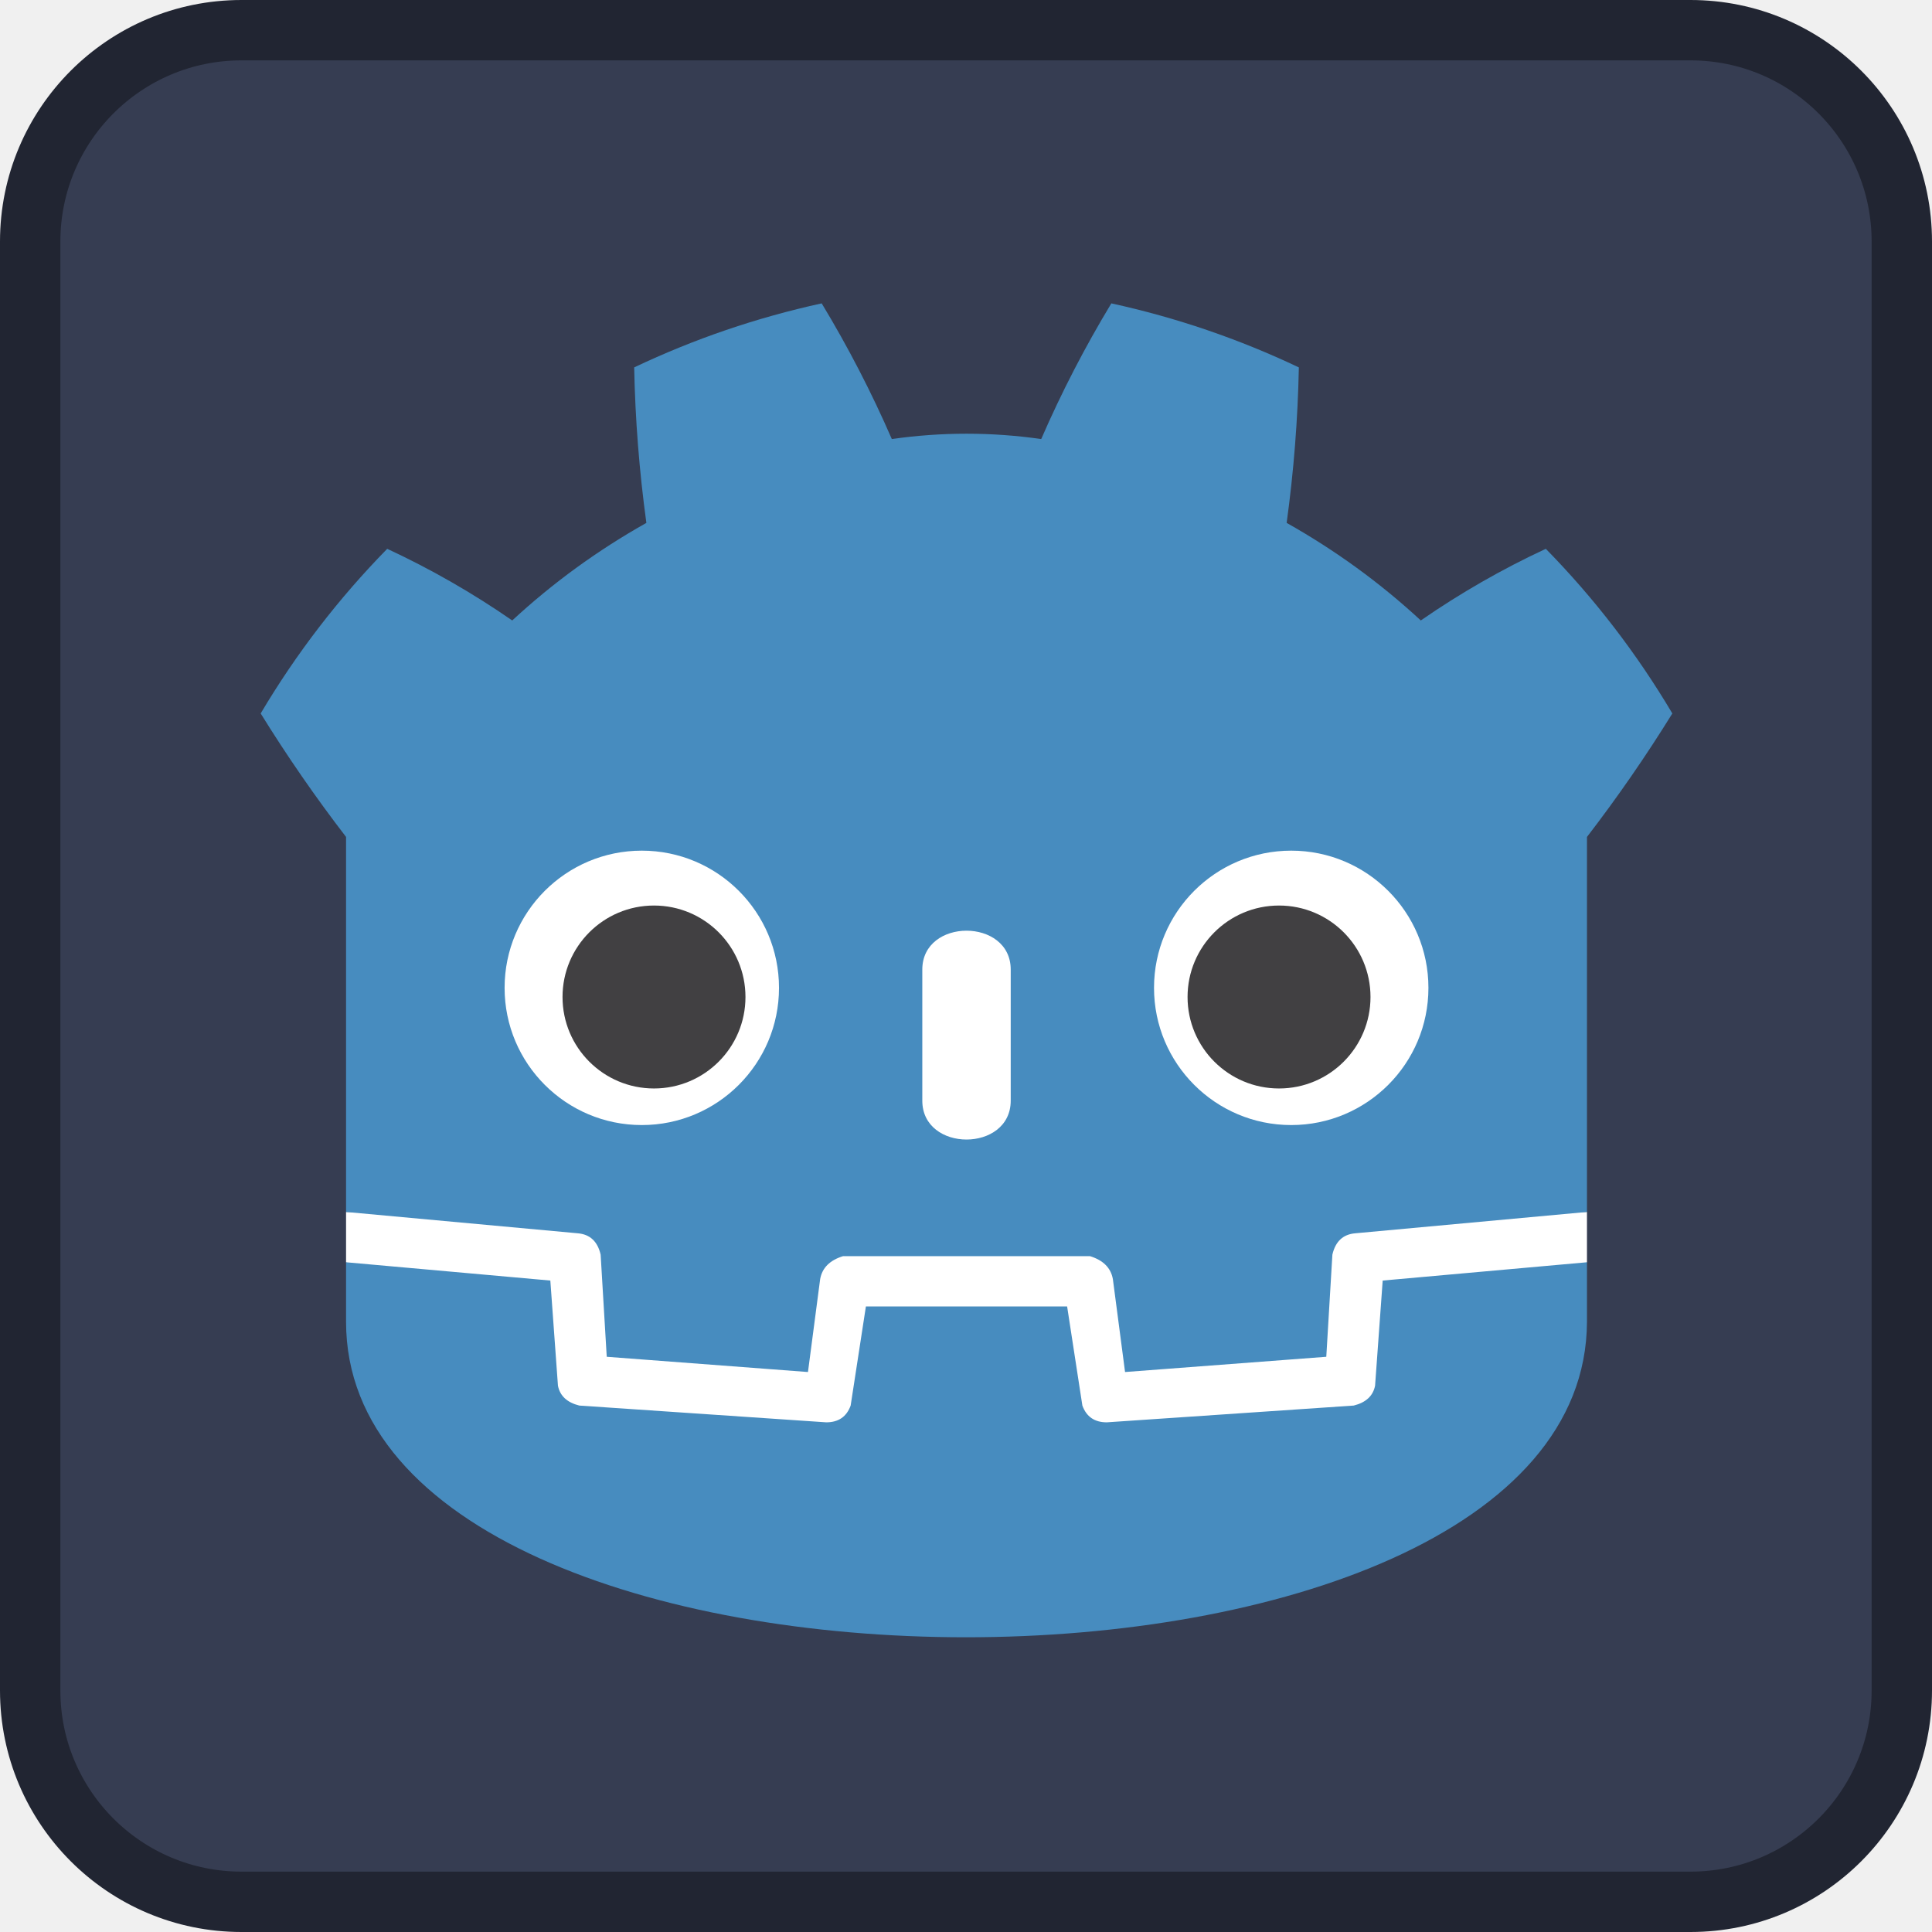
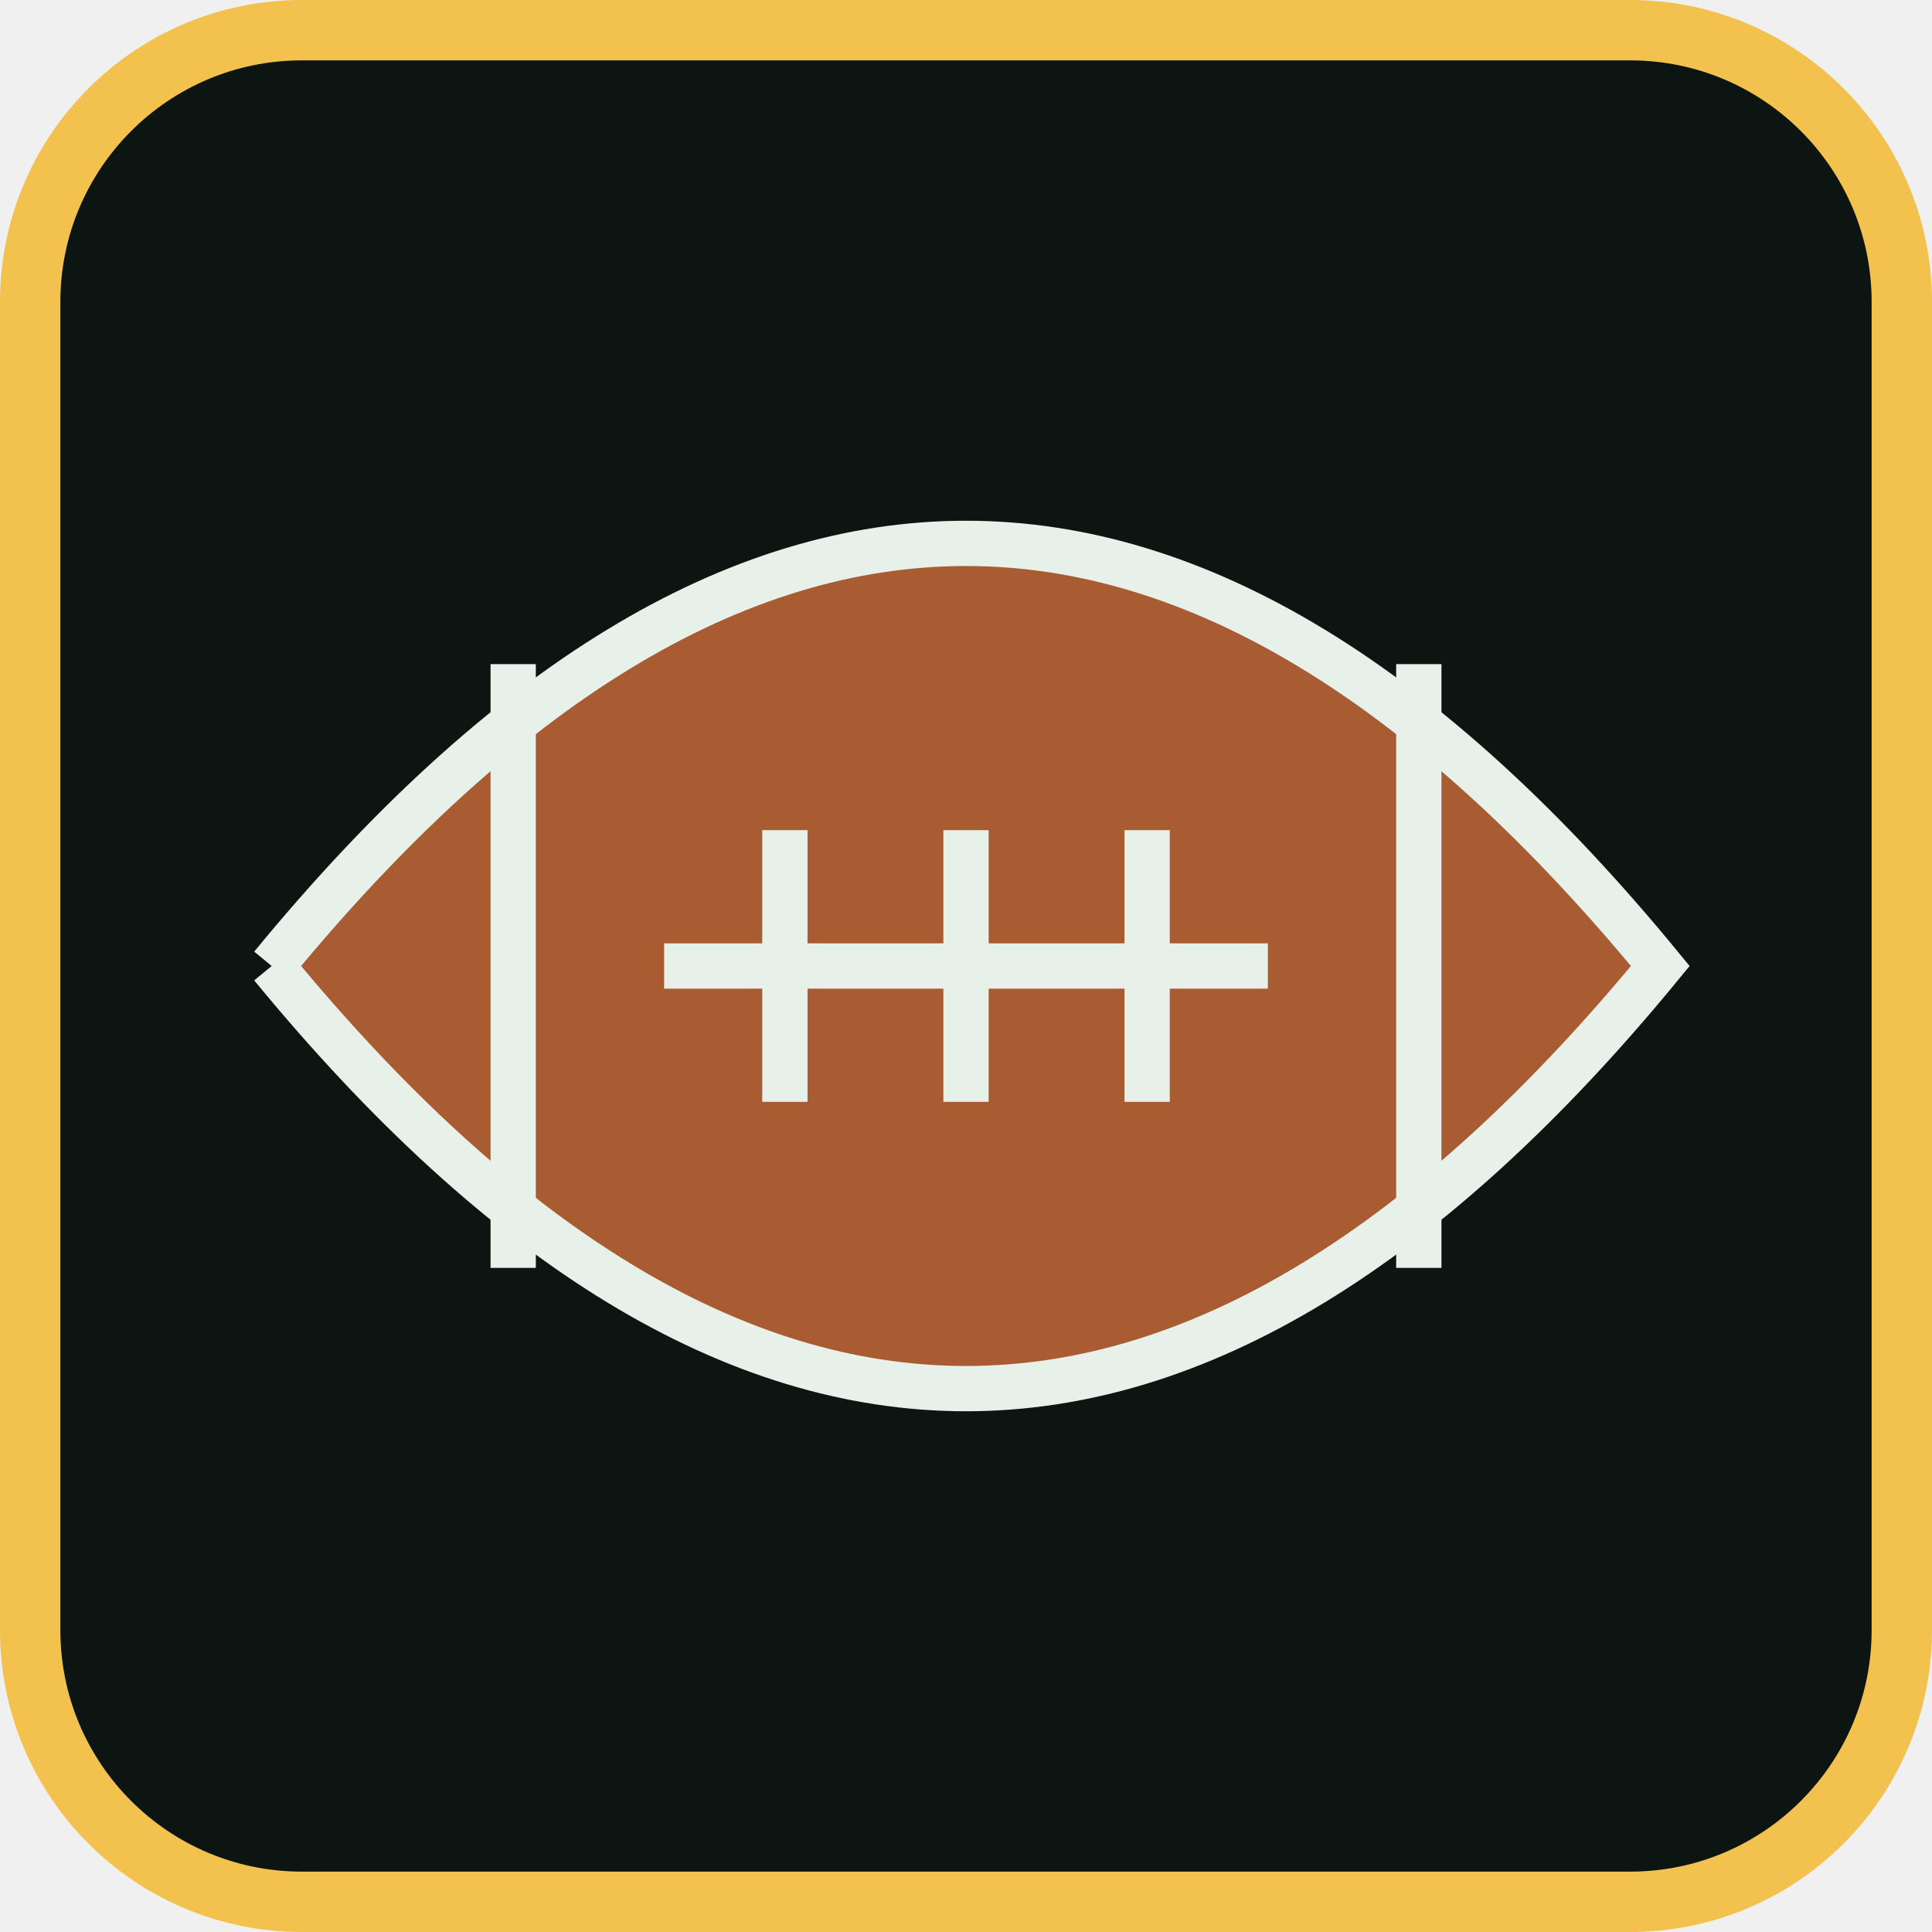
- <svg xmlns="http://www.w3.org/2000/svg" width="128" height="128">
-   <rect width="124" height="124" x="2" y="2" fill="#363d52" stroke="#212532" stroke-width="4" rx="14" />
-   <g fill="#fff" transform="translate(12.322 12.322)scale(.101)">
-     <path d="M105 673v33q407 354 814 0v-33z" />
-     <path fill="#478cbf" d="m105 673 152 14q12 1 15 14l4 67 132 10 8-61q2-11 15-15h162q13 4 15 15l8 61 132-10 4-67q3-13 15-14l152-14V427q30-39 56-81-35-59-83-108-43 20-82 47-40-37-88-64 7-51 8-102-59-28-123-42-26 43-46 89-49-7-98 0-20-46-46-89-64 14-123 42 1 51 8 102-48 27-88 64-39-27-82-47-48 49-83 108 26 42 56 81zm0 33v39c0 276 813 276 814 0v-39l-134 12-5 69q-2 10-14 13l-162 11q-12 0-16-11l-10-65H446l-10 65q-4 11-16 11l-162-11q-12-3-14-13l-5-69z" />
-     <path d="M483 600c0 34 58 34 58 0v-86c0-34-58-34-58 0z" />
-     <circle cx="725" cy="526" r="90" />
-     <circle cx="299" cy="526" r="90" />
-   </g>
-   <g fill="#414042" transform="translate(12.322 12.322)scale(.101)">
-     <circle cx="307" cy="532" r="60" />
-     <circle cx="717" cy="532" r="60" />
-   </g>
+ <svg xmlns="http://www.w3.org/2000/svg" width="128" height="128" viewBox="0 0 128 128">
+   <rect x="2" y="2" width="124" height="124" rx="18" fill="#0d1512" stroke="#f2c14e" stroke-width="4" />
+   <path d="M18 64Q64 8 110 64Q64 120 18 64" fill="#a95c32" stroke="#e8f0ea" stroke-width="3" />
+   <path d="M44 64h40m-32-9v18m12-18v18m12-18v18M34 44v40m60-40v40" stroke="#e8f0ea" stroke-width="3" />
</svg>
